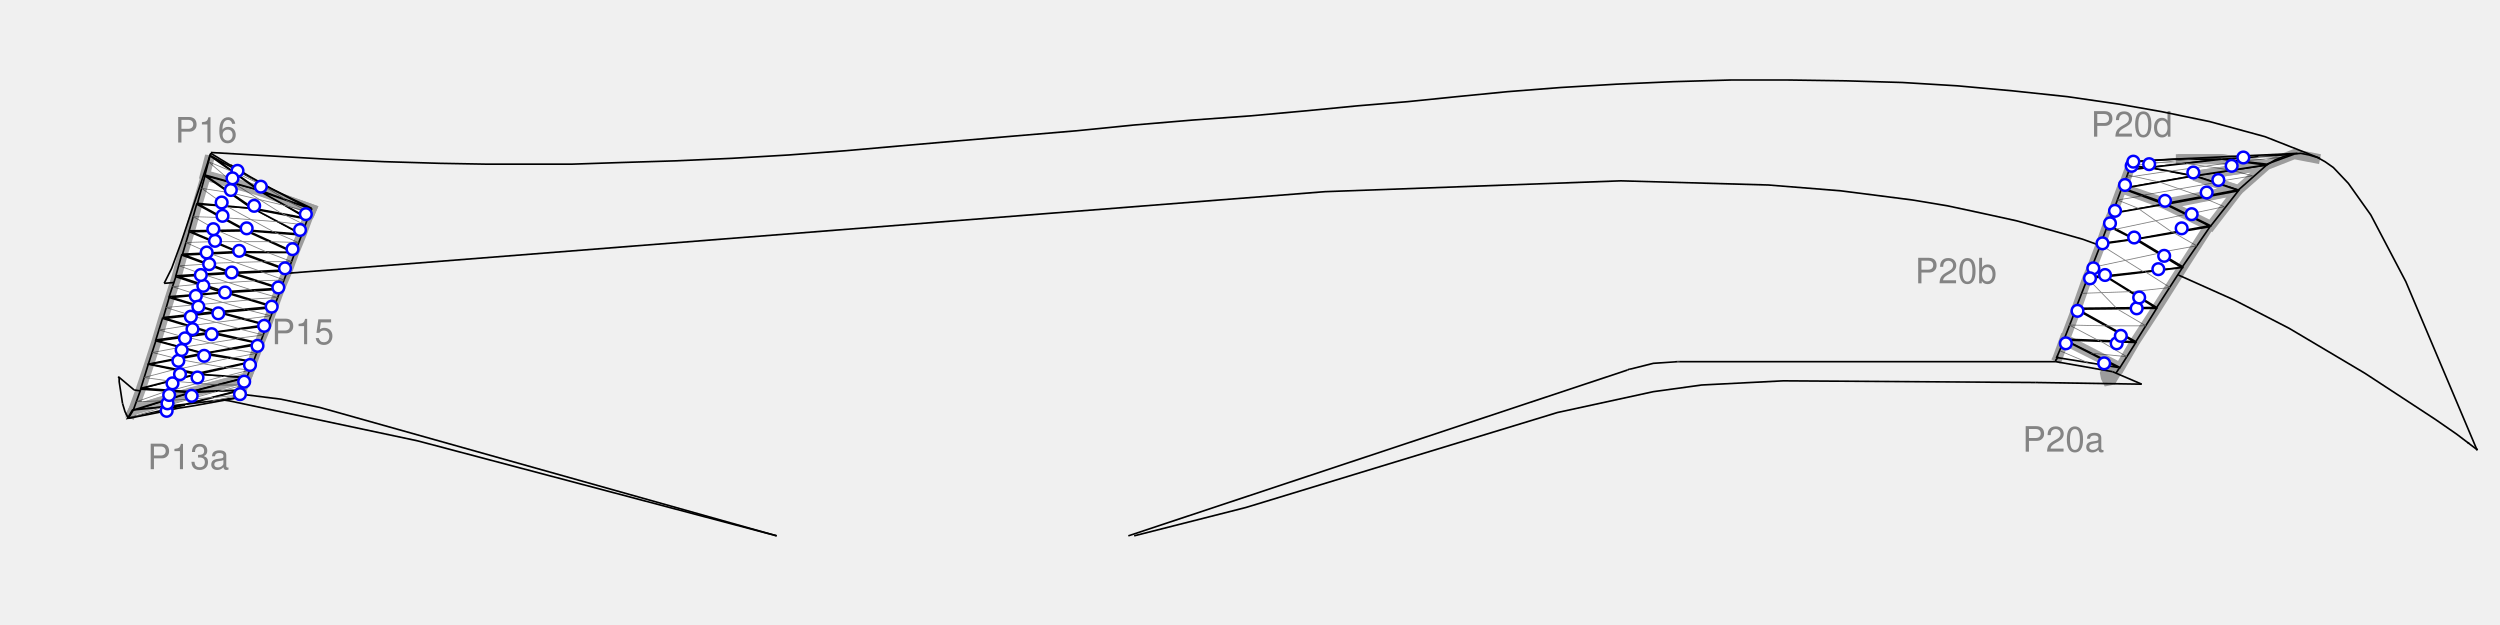
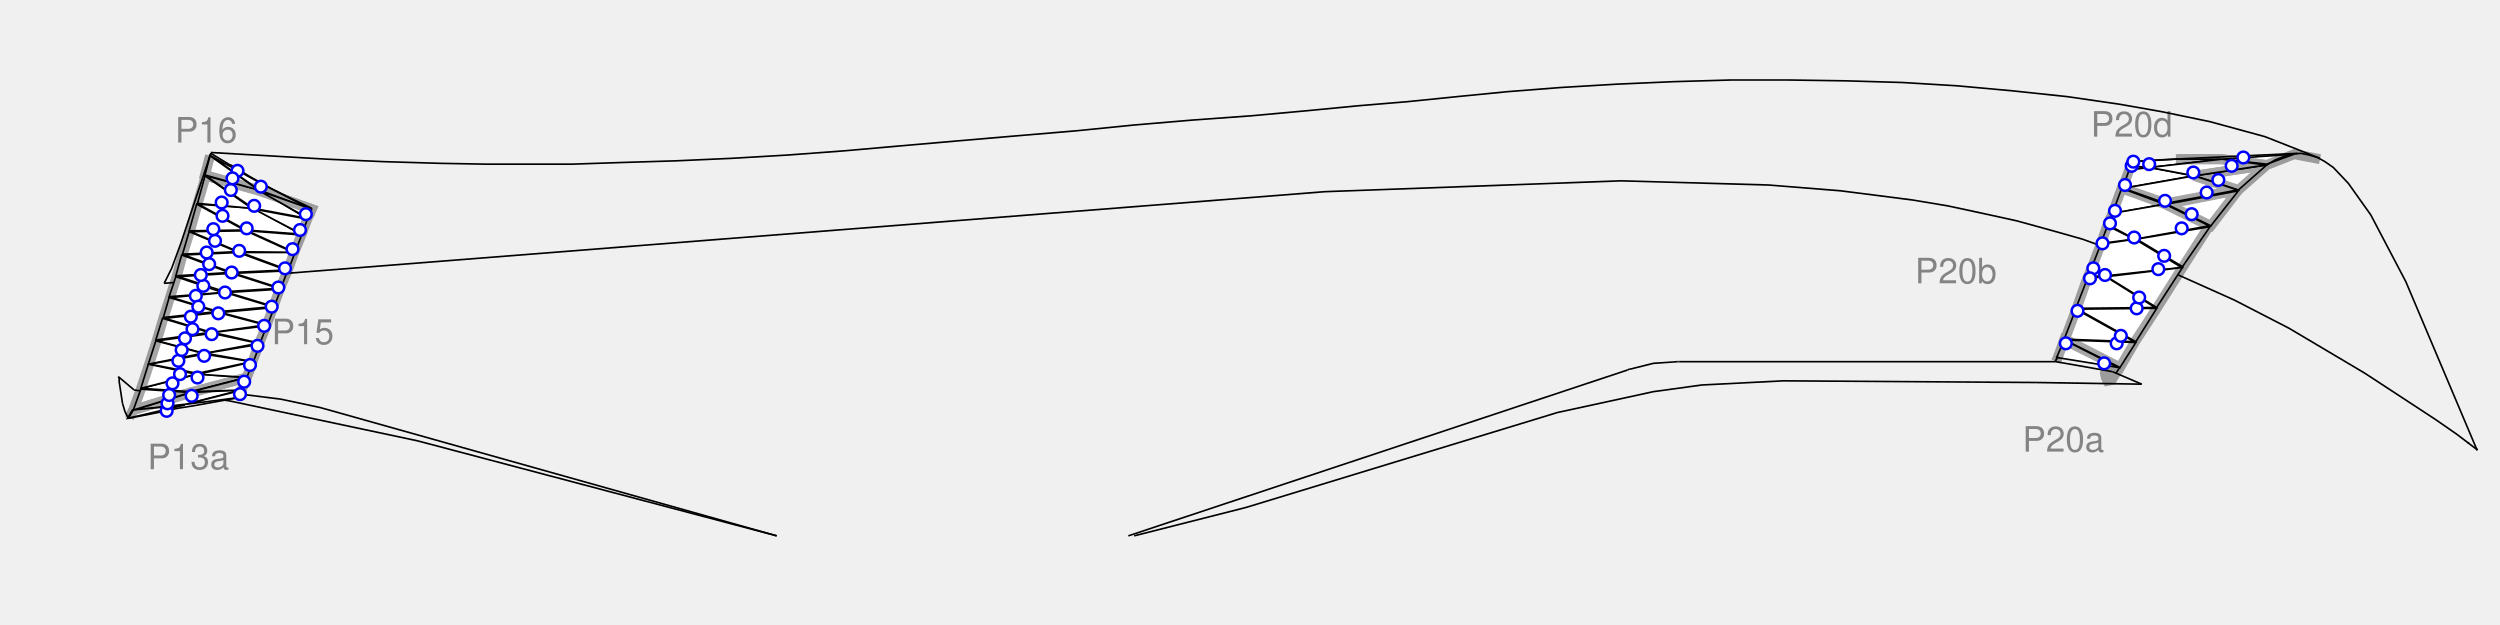
<svg xmlns="http://www.w3.org/2000/svg" version="1.1" id="regView" viewBox="0 0 3000 749" style="position: absolute; height: 100%; width: 100%; left: 0; top: 0;">
  <g>
</g>
  <g class="hover" id="panels" fill="white" stroke="black" stroke-width="2.0" stroke-dasharray="" font-family="Arial,Helvetica,sans-serif" opacity="1.00">
    <polygon id="B-19-16" class="B-19-16" points="2578,201 2557,199 2555,204" />
    <polygon id="B-20-17" class="B-20-17" points="2579,201 2555,204 2547,226 2632,211" />
    <polygon id="B-18-17" class="B-18-17" points="2611,191 2559,194 2557,199 2579,201 2665,191" />
    <polygon id="B-24-17" class="B-24-17" points="2521,292 2561,287 2529,271" />
    <polygon id="B-22-17" class="B-22-17" points="2535,256 2597,245 2546,226" />
    <polygon id="B-26-17" class="B-26-17" points="2506,332 2525,331 2510,322" />
    <polygon id="B-25-17" class="B-25-17" points="2510,321 2527,331 2618,321 2562,287 2521,293" />
    <polygon id="B-23-17" class="B-23-17" points="2651,271 2598,245 2535,256 2530,270 2562,287" />
    <polygon id="B-29-17" class="B-29-17" points="2477,407 2561,410 2491,371" />
    <polygon id="B-37-0" class="B-37-0" points="289,468 229,471 161,492 223,485" />
    <polygon id="B-24-0" class="B-24-0" points="211,331 218,306 275,327" />
    <polygon id="B-35-0" class="B-35-0" points="295,453 237,449 170,466 229,470" />
    <polygon id="B-31-0" class="B-31-0" points="310,412 254,400 189,409 245,424" />
    <polygon id="B-29-0" class="B-29-0" points="318,390 262,375 198,382 254,399" />
    <polygon id="B-19-0" class="B-19-0" points="361,281 304,250 238,245 295,276" />
    <polygon id="B-20-1" class="B-20-1" points="362,282 297,277 354,303" />
    <polygon id="B-15-0" class="B-15-0" points="373,251 313,220 253,187 311,228" />
    <polygon id="B-38-0" class="B-38-0" points="222,486 153,502 159,492" />
    <polygon id="B-36-1" class="B-36-1" points="296,453 230,470 291,468" />
    <polygon id="B-38-1" class="B-38-1" points="291,468 224,485 287,477" />
    <polygon id="B-26-0" class="B-26-0" points="267,351 203,356 211,332" />
    <polygon id="B-18-0" class="B-18-0" points="302,250 237,244 246,211" />
    <polygon id="B-22-0" class="B-22-0" points="284,302 219,305 227,278" />
    <polygon id="B-20-0" class="B-20-0" points="227,277 236,245 293,276" />
    <polygon id="B-28-0" class="B-28-0" points="259,374 196,381 203,357" />
    <polygon id="B-30-0" class="B-30-0" points="251,399 187,408 195,382" />
    <polygon id="B-32-0" class="B-32-0" points="178,437 187,409 243,424" />
    <polygon id="B-34-0" class="B-34-0" points="235,449 169,466 178,437" />
    <polygon id="B-36-0" class="B-36-0" points="160,492 169,467 228,471" />
    <polygon id="B-33-0" class="B-33-0" points="302,434 245,425 180,437 237,448" />
    <polygon id="B-21-0" class="B-21-0" points="352,303 295,277 229,278 286,302" />
    <polygon id="B-23-0" class="B-23-0" points="343,324 286,303 221,306 278,327" />
    <polygon id="B-25-0" class="B-25-0" points="214,332 270,350 334,346 278,328" />
    <polygon id="B-27-0" class="B-27-0" points="326,368 270,351 206,357 262,374" />
    <polygon id="B-17-0" class="B-17-0" points="368,262 311,228 247,211 304,250" />
    <polygon id="B-32-1" class="B-32-1" points="312,413 247,424 304,434" />
    <polygon id="B-30-1" class="B-30-1" points="320,391 256,399 312,412" />
    <polygon id="B-28-1" class="B-28-1" points="329,369 265,375 321,390" />
    <polygon id="B-34-1" class="B-34-1" points="304,434 238,449 296,453" />
    <polygon id="B-22-1" class="B-22-1" points="354,303 289,303 346,324" />
    <polygon id="B-18-1" class="B-18-1" points="369,263 305,251 362,281" />
    <polygon id="B-26-1" class="B-26-1" points="337,347 273,351 329,368" />
    <polygon id="B-24-1" class="B-24-1" points="345,325 281,328 337,346" />
    <polygon id="B-16-1" class="B-16-1" points="374,251 311,229 370,262" />
    <polygon id="B-16-0" class="B-16-0" points="246,210 252,187 310,228" />
    <polygon id="B-20-18" class="B-20-18" points="2720,198 2686,228 2634,211" />
    <polygon id="B-22-18" class="B-22-18" points="2600,245 2686,229 2653,271" />
    <polygon id="B-24-18" class="B-24-18" points="2652,272 2619,320 2564,287" />
    <polygon id="B-26-18" class="B-26-18" points="2528,332 2619,321 2588,369" />
    <polygon id="B-18-18" class="B-18-18" points="2667,191 2753,185 2720,197" />
    <polygon id="B-28-18" class="B-28-18" points="2493,371 2588,370 2563,410" />
    <polygon id="B-30-18" class="B-30-18" points="2478,408 2563,411 2544,441" />
    <polygon id="B-19-17" class="B-19-17" points="2580,201 2633,211 2719,198 2666,191" />
    <polygon id="B-31-17" class="B-31-17" points="2477,408 2468,429 2542,441" />
    <polygon id="B-27-17" class="B-27-17" points="2586,369 2527,332 2505,334 2491,370" />
    <polygon id="B-21-17" class="B-21-17" points="2685,228 2633,211 2548,226 2599,244" />
  </g>
  <g class="" id="shadowgaps" fill="none" stroke="grey" stroke-width="1.0" stroke-dasharray="" font-family="Arial,Helvetica,sans-serif" opacity="1.00">
-     <line x1="306" y1="337" x2="242" y2="341" />
-     <line x1="246" y1="330" x2="302" y2="348" />
-     <line x1="2692" y1="193" x2="2607" y2="205" />
-     <line x1="2623" y1="196" x2="2676" y2="204" />
-     <line x1="342" y1="239" x2="284" y2="203" />
-     <line x1="343" y1="235" x2="282" y2="207" />
-     <line x1="219" y1="404" x2="191" y2="396" />
-     <line x1="223" y1="391" x2="191" y2="396" />
-     <line x1="2574" y1="326" x2="2604" y2="345" />
-     <line x1="2558" y1="350" x2="2604" y2="345" />
-     <line x1="200" y1="470" x2="266" y2="452" />
-     <line x1="262" y1="462" x2="203" y2="457" />
-     <line x1="2590" y1="218" x2="2642" y2="236" />
-     <line x1="2573" y1="234" x2="2659" y2="219" />
-     <line x1="311" y1="325" x2="254" y2="305" />
-     <line x1="315" y1="314" x2="250" y2="316" />
-     <line x1="325" y1="379" x2="297" y2="372" />
-     <line x1="325" y1="379" x2="293" y2="383" />
-     <line x1="366" y1="270" x2="338" y2="256" />
-     <line x1="366" y1="270" x2="333" y2="266" />
-     <line x1="2710" y1="188" x2="2738" y2="189" />
-     <line x1="2693" y1="193" x2="2738" y2="189" />
-     <line x1="2608" y1="279" x2="2636" y2="295" />
-     <line x1="2591" y1="303" x2="2636" y2="295" />
-     <line x1="209" y1="444" x2="274" y2="430" />
-     <line x1="269" y1="441" x2="213" y2="431" />
-     <line x1="288" y1="474" x2="255" y2="481" />
-     <line x1="288" y1="474" x2="257" y2="477" />
-     <line x1="319" y1="302" x2="262" y2="277" />
-     <line x1="323" y1="290" x2="258" y2="290" />
-     <line x1="2541" y1="240" x2="2566" y2="250" />
-     <line x1="2541" y1="240" x2="2571" y2="235" />
-     <line x1="222" y1="404" x2="278" y2="418" />
-     <line x1="217" y1="417" x2="282" y2="407" />
-     <line x1="2643" y1="237" x2="2669" y2="248" />
-     <line x1="2626" y1="257" x2="2669" y2="248" />
-     <line x1="333" y1="357" x2="305" y2="349" />
-     <line x1="333" y1="357" x2="301" y2="359" />
-     <line x1="372" y1="255" x2="343" y2="240" />
-     <line x1="372" y1="255" x2="340" y2="246" />
-     <line x1="293" y1="462" x2="261" y2="470" />
-     <line x1="293" y1="462" x2="263" y2="462" />
-     <line x1="2605" y1="205" x2="2551" y2="213" />
-     <line x1="2677" y1="204" x2="2703" y2="211" />
-     <line x1="2660" y1="218" x2="2703" y2="211" />
-     <line x1="341" y1="336" x2="313" y2="326" />
-     <line x1="341" y1="336" x2="309" y2="337" />
-     <line x1="228" y1="378" x2="199" y2="369" />
-     <line x1="231" y1="366" x2="199" y2="369" />
-     <line x1="274" y1="231" x2="242" y2="226" />
-     <line x1="270" y1="246" x2="242" y2="226" />
-     <line x1="2505" y1="435" x2="2472" y2="421" />
-     <line x1="2510" y1="424" x2="2509" y2="424" />
-     <line x1="300" y1="444" x2="271" y2="441" />
-     <line x1="300" y1="444" x2="268" y2="452" />
-     <line x1="188" y1="495" x2="156" y2="501" />
-     <line x1="191" y1="490" x2="156" y2="501" />
-     <line x1="2483" y1="390" x2="2519" y2="409" />
-     <line x1="2483" y1="390" x2="2526" y2="391" />
-     <line x1="235" y1="353" x2="207" y2="344" />
-     <line x1="239" y1="341" x2="207" y2="344" />
-     <line x1="281" y1="207" x2="250" y2="194" />
-     <line x1="278" y1="218" x2="250" y2="194" />
-     <line x1="194" y1="481" x2="164" y2="482" />
-     <line x1="198" y1="470" x2="164" y2="482" />
-     <line x1="226" y1="391" x2="290" y2="383" />
-     <line x1="286" y1="394" x2="230" y2="379" />
-     <line x1="271" y1="247" x2="328" y2="278" />
-     <line x1="266" y1="261" x2="332" y2="266" />
-     <line x1="2498" y1="352" x2="2556" y2="350" />
-     <line x1="247" y1="317" x2="215" y2="319" />
-     <line x1="243" y1="329" x2="215" y2="319" />
-     <line x1="350" y1="314" x2="321" y2="303" />
-     <line x1="350" y1="314" x2="317" y2="314" />
-     <line x1="202" y1="457" x2="173" y2="453" />
-     <line x1="207" y1="444" x2="173" y2="453" />
-     <line x1="308" y1="424" x2="279" y2="419" />
-     <line x1="308" y1="424" x2="276" y2="430" />
-     <line x1="2511" y1="424" x2="2552" y2="428" />
-     <line x1="2520" y1="409" x2="2552" y2="428" />
-     <line x1="2541" y1="371" x2="2575" y2="391" />
-     <line x1="2527" y1="391" x2="2575" y2="391" />
-     <line x1="255" y1="290" x2="223" y2="291" />
-     <line x1="252" y1="304" x2="223" y2="291" />
-     <line x1="358" y1="291" x2="330" y2="279" />
-     <line x1="358" y1="291" x2="325" y2="290" />
-     <line x1="238" y1="354" x2="294" y2="371" />
-     <line x1="234" y1="366" x2="298" y2="360" />
-     <line x1="275" y1="231" x2="339" y2="246" />
-     <line x1="336" y1="255" x2="279" y2="219" />
-     <line x1="211" y1="430" x2="183" y2="423" />
-     <line x1="215" y1="417" x2="183" y2="423" />
-     <line x1="316" y1="402" x2="288" y2="395" />
-     <line x1="316" y1="402" x2="284" y2="406" />
-     <line x1="256" y1="477" x2="195" y2="481" />
-     <line x1="259" y1="470" x2="192" y2="489" />
-     <line x1="265" y1="261" x2="232" y2="260" />
-     <line x1="260" y1="276" x2="232" y2="260" />
-     <line x1="2559" y1="194" x2="2622" y2="196" />
-     <line x1="2638" y1="190" x2="2557" y2="199" />
-     <line x1="2538" y1="275" x2="2527" y2="277" />
-     <line x1="2539" y1="369" x2="2505" y2="334" />
-     <line x1="2590" y1="304" x2="2510" y2="321" />
-     <line x1="2572" y1="326" x2="2521" y2="294" />
-     <line x1="2607" y1="279" x2="2567" y2="251" />
-     <line x1="2624" y1="257" x2="2539" y2="275" />
-     <line x1="2589" y1="218" x2="2553" y2="210" />
-   </g>
+ </g>
  <g class="" id="access" fill="none" stroke="black" stroke-width="3.0" stroke-dasharray="" font-family="Arial,Helvetica,sans-serif" opacity="1.00">
</g>
  <g class="" id="gutt" fill="none" stroke="black" stroke-width="1.5" stroke-dasharray="4,3" font-family="Arial,Helvetica,sans-serif" opacity="1.00">
</g>
  <g class="" id="silhou" fill="none" stroke="black" stroke-width="2.0" stroke-dasharray="" font-family="Arial,Helvetica,sans-serif" opacity="1.00">
    <polyline points="2973,540 2972,539" />
    <polyline points="2784,190 2718,164 2652,146 2594,134 2543,125 2481,116 2415,109 2349,103 2283,99 2215,97 2146,96 2077,96 2008,98 1940,101 1873,105 1809,110 1748,116 1689,122 1629,127 1567,133 1501,139 1432,144 1361,150 1291,157 1220,163 1150,169 1081,175 1013,181 946,186 878,190 811,193 746,195 686,197 630,197 584,197 528,196 461,194 392,191 323,187 253,183" />
    <polyline points="2544,441 2543,442 2539,448" />
    <polyline points="291,468 287,477" />
    <polyline points="289,473 291,468" />
    <polyline points="2570,461 2535,446" />
    <polyline points="2535,446 2467,434" />
    <polyline points="2614,330 2681,360 2747,394 2838,448 2922,503 2948,521 2973,540" />
    <polyline points="344,328 1590,230 1945,217 2122,222 2209,229 2295,240 2337,247 2379,256 2420,265 2460,276 2499,287 2521,295" />
    <polyline points="2972,539 2887,338 2845,258 2818,220 2800,201 2790,194 2781,189 2771,186 2761,184 2750,185 2740,188 2730,192 2720,198" />
    <polyline points="2557,199 2559,194" />
    <polyline points="197,340 209,339" />
    <polyline points="268,480 275,481 501,529 932,643" />
    <polyline points="161,468 168,469" />
    <polyline points="154,502 150,494 147,484" />
    <polyline points="154,502 160,492" />
    <polyline points="252,187 253,185 253,184 253,184 252,186 249,196 217,292 206,322 197,340" />
    <polyline points="2467,434 2467,434" />
    <polyline points="374,250 374,250 349,238 325,226 300,212 277,198 276,198 253,184" />
    <polyline points="2757,184 2715,186 2672,188 2630,190 2629,190 2589,192 2559,194" />
    <polyline points="2961,531 2963,532" />
    <polyline points="197,340 197,340" />
    <polyline points="2467,434 2015,434" />
    <polyline points="2015,434 2014,434" />
    <polyline points="2014,434 2013,434" />
    <polyline points="1956,443 1955,443" />
    <polyline points="1955,443 1953,444" />
    <polyline points="1953,444 1354,643" />
    <polyline points="2467,434 2467,434" />
    <polyline points="2467,434 2467,434" />
    <polyline points="2467,434 2467,434" />
    <polyline points="287,477 232,487 213,490 190,495 154,502" />
    <polyline points="2469,427 2469,429 2468,431 2467,432 2467,433 2467,434" />
    <polyline points="2443,459 2570,461" />
    <polyline points="1361,643 1495,609 1869,495 1984,470 2042,462 2140,457 2443,459" />
    <polyline points="2013,434 1984,436 1956,443" />
    <polyline points="2973,540 2972,539" />
    <polyline points="932,643 384,489 337,479 289,473" />
    <polyline points="147,484 143,458 143,454 142,452 161,468" />
    <polyline points="287,477 287,477" />
  </g>
  <g class="" id="legendBox" fill="none" stroke="black" stroke-width="2.0" stroke-dasharray="" font-family="Arial,Helvetica,sans-serif" opacity="1.00">
</g>
  <g class="" id="text" fill="black" stroke="none" stroke-width="2.0" stroke-dasharray="" font-family="Arial,Helvetica,sans-serif" opacity="1.00">
</g>
  <g class="" id="priority" fill="none" stroke="black" stroke-width="12.0" stroke-dasharray="" font-family="Arial,Helvetica,sans-serif" opacity="0.35">
    <polyline points="2559,195 2559,194 2557,199 2555,204 2547,226 2599,244 2685,228 2633,211 2719,198 2665,191 2611,191 2618,191" />
    <polyline points="2784,191 2753,185 2720,198 2634,211 2686,228 2720,198 2666,191 2613,191 2619,191" />
    <polyline points="2467,434 2467,434 2467,434 2467,434 2467,434 2467,434 2467,434 2467,434 2467,434 2467,434 2469,430 2477,408 2543,441 2534,456 2529,457 2527,453 2526,448 2527,446 2532,445 2535,446" />
    <polyline points="155,501 160,492 230,471 296,453 290,468 287,477" />
    <polyline points="370,260 372,256 374,251 310,228 246,210 252,187 252,188" />
    <polyline points="2686,228 2653,271 2600,245 2686,228" />
    <polyline points="2651,271 2619,321 2588,370 2562,410 2544,441 2478,407 2492,370 2505,333 2510,322 2521,293 2529,270 2535,256 2546,226 2598,245 2651,271" />
    <polyline points="204,357 212,332 219,306 228,277 237,245 247,211 311,229 374,251 369,262 362,281 353,303 345,325 336,346 328,368 320,390 311,412 303,434 296,453 228,471 160,492 169,467 179,437 188,409 196,382 204,357" />
  </g>
  <g class="" id="priorityTx" fill="black" stroke="none" stroke-width="2.0" stroke-dasharray="" font-family="Arial Black,Gadget,Helvetica,sans-serif" opacity="0.45">
    <text class="priority" x="2298" y="340" text-anchor="start" font-size="42">P20b</text>
    <text class="priority" x="2427" y="542" text-anchor="start" font-size="42">P20a</text>
    <text class="priority" x="2509" y="164" text-anchor="start" font-size="42">P20d</text>
    <text class="priority" x="210" y="171" text-anchor="start" font-size="42">P16</text>
    <text class="priority" x="326" y="413" text-anchor="start" font-size="42">P15</text>
    <text class="priority" x="177" y="563" text-anchor="start" font-size="42">P13a</text>
  </g>
  <g class="hover" id="posts" fill="white" stroke="blue" stroke-width="3.0" stroke-dasharray="" font-family="Arial,Helvetica,sans-serif" opacity="1.00">
    <circle id="P-B-18-27" class="P-B-18-27" cx="2564" cy="370" r="7" />
    <circle id="P-B-0-31-0" class="P-B-0-31-0" cx="222" cy="406" r="7" />
    <circle id="P-B-1-24" class="P-B-1-24" cx="251" cy="317" r="7" />
    <circle id="P-B-17-29" class="P-B-17-29" cx="2540" cy="412" r="7" />
    <circle id="P-B-0-37" class="P-B-0-37" cx="200" cy="493" r="7" />
    <circle id="P-B-19-26" class="P-B-19-26" cx="2567" cy="357" r="7" />
    <circle id="P-B-0-25" class="P-B-0-25" cx="244" cy="343" r="7" />
    <circle id="P-B-18-21" class="P-B-18-21" cx="2648" cy="231" r="7" />
    <circle id="P-B-1-16" class="P-B-1-16" cx="285" cy="205" r="7" />
    <circle id="P-B-18-26" class="P-B-18-26" cx="2590" cy="323" r="7" />
    <circle id="P-B-0-35" class="P-B-0-35" cx="207" cy="460" r="7" />
    <circle id="P-B-18-22" class="P-B-18-22" cx="2630" cy="257" r="7" />
    <circle id="P-B-1-22" class="P-B-1-22" cx="258" cy="289" r="7" />
    <circle id="P-B-0-29" class="P-B-0-29" cx="231" cy="395" r="7" />
    <circle id="P-B-18-24" class="P-B-18-24" cx="2597" cy="307" r="7" />
    <circle id="P-B-0-17" class="P-B-0-17" cx="277" cy="228" r="7" />
    <circle id="P-B-0-25-0" class="P-B-0-25-0" cx="241" cy="330" r="7" />
    <circle id="P-B-0-19" class="P-B-0-19" cx="267" cy="259" r="7" />
    <circle id="P-B-0-23" class="P-B-0-23" cx="248" cy="303" r="7" />
    <circle id="P-B-0-29-0" class="P-B-0-29-0" cx="229" cy="380" r="7" />
    <circle id="P-B-0-27-0" class="P-B-0-27-0" cx="235" cy="355" r="7" />
    <circle id="P-B-0-37-0" class="P-B-0-37-0" cx="201" cy="484" r="7" />
    <circle id="P-B-18-19" class="P-B-18-19" cx="2692" cy="189" r="7" />
    <circle id="P-B-0-17-0" class="P-B-0-17-0" cx="279" cy="214" r="7" />
    <circle id="P-B-0-19-0" class="P-B-0-19-0" cx="266" cy="243" r="7" />
    <circle id="P-B-18-30" class="P-B-18-30" cx="2525" cy="436" r="7" />
    <circle id="P-B-0-33-0" class="P-B-0-33-0" cx="216" cy="449" r="7" />
    <circle id="P-B-0-33" class="P-B-0-33" cx="214" cy="433" r="7" />
    <circle id="P-B-0-21" class="P-B-0-21" cx="256" cy="275" r="7" />
    <circle id="P-B-0-35-0" class="P-B-0-35-0" cx="203" cy="474" r="7" />
    <circle id="P-B-17-23-18" class="P-B-17-23-18" cx="2618" cy="274" r="7" />
    <circle id="P-B-0-31" class="P-B-0-31" cx="218" cy="420" r="7" />
    <circle id="P-B-18-20" class="P-B-18-20" cx="2678" cy="199" r="7" />
    <circle id="P-B-18-28" class="P-B-18-28" cx="2545" cy="403" r="7" />
    <circle id="P-B-0-27" class="P-B-0-27" cx="238" cy="368" r="7" />
    <circle id="P-B-19-20" class="P-B-19-20" cx="2662" cy="216" r="7" />
    <circle id="P-B-0-32" class="P-B-0-32" cx="245" cy="427" r="7" />
    <circle id="P-B-0-30" class="P-B-0-30" cx="254" cy="401" r="7" />
    <circle id="P-B-0-34" class="P-B-0-34" cx="237" cy="453" r="7" />
    <circle id="P-B-0-36" class="P-B-0-36" cx="230" cy="475" r="7" />
    <circle id="P-B-17-26" class="P-B-17-26" cx="2526" cy="330" r="7" />
    <circle id="P-B-17-24" class="P-B-17-24" cx="2561" cy="285" r="7" />
    <circle id="P-B-17-22" class="P-B-17-22" cx="2598" cy="241" r="7" />
    <circle id="P-B-17-20" class="P-B-17-20" cx="2632" cy="207" r="7" />
    <circle id="P-B-17-19" class="P-B-17-19" cx="2579" cy="197" r="7" />
    <circle id="P-B-0-20" class="P-B-0-20" cx="296" cy="274" r="7" />
    <circle id="P-B-0-22" class="P-B-0-22" cx="287" cy="301" r="7" />
    <circle id="P-B-0-26" class="P-B-0-26" cx="270" cy="351" r="7" />
    <circle id="P-B-0-28" class="P-B-0-28" cx="262" cy="376" r="7" />
    <circle id="P-B-0-24" class="P-B-0-24" cx="278" cy="327" r="7" />
    <circle id="P-B-0-18" class="P-B-0-18" cx="305" cy="247" r="7" />
    <circle id="P-B-0-16" class="P-B-0-16" cx="313" cy="224" r="7" />
    <circle id="P-B-1-17" class="P-B-1-17" cx="367" cy="257" r="7" />
    <circle id="P-B-1-23" class="P-B-1-23" cx="342" cy="322" r="7" />
    <circle id="P-B-1-25" class="P-B-1-25" cx="334" cy="345" r="7" />
    <circle id="P-B-1-21" class="P-B-1-21" cx="351" cy="299" r="7" />
    <circle id="P-B-1-19" class="P-B-1-19" cx="360" cy="276" r="7" />
    <circle id="P-B-17-21" class="P-B-17-21" cx="2550" cy="222" r="7" />
    <circle id="P-B-17-30" class="P-B-17-30" cx="2479" cy="412" r="7" />
    <circle id="P-B-18-25" class="P-B-18-25" cx="2512" cy="322" r="7" />
    <circle id="P-B-17-25" class="P-B-17-25" cx="2523" cy="292" r="7" />
    <circle id="P-B-17-27" class="P-B-17-27" cx="2508" cy="334" r="7" />
    <circle id="P-B-18-23" class="P-B-18-23" cx="2532" cy="268" r="7" />
    <circle id="P-B-17-23" class="P-B-17-23" cx="2538" cy="253" r="7" />
    <circle id="P-B-16-19-17" class="P-B-16-19-17" cx="2558" cy="199" r="7" />
    <circle id="P-B-16-19" class="P-B-16-19" cx="2560" cy="194" r="7" />
    <circle id="P-B-1-27" class="P-B-1-27" cx="326" cy="368" r="7" />
    <circle id="P-B-17-28" class="P-B-17-28" cx="2493" cy="373" r="7" />
    <circle id="P-B-1-29" class="P-B-1-29" cx="317" cy="391" r="7" />
    <circle id="P-B-1-31" class="P-B-1-31" cx="309" cy="415" r="7" />
    <circle id="P-B-1-37" class="P-B-1-37" cx="288" cy="473" r="7" />
    <circle id="P-B-1-35" class="P-B-1-35" cx="293" cy="458" r="7" />
    <circle id="P-B-1-33" class="P-B-1-33" cx="300" cy="438" r="7" />
  </g>
  <g class="hover" id="postsM" fill="white" stroke="green" stroke-width="5.0" stroke-dasharray="" font-family="Arial,Helvetica,sans-serif" opacity="1.00">
</g>
  <g class="hover" id="postsL" fill="white" stroke="red" stroke-width="5.0" stroke-dasharray="" font-family="Arial,Helvetica,sans-serif" opacity="1.00">
</g>
  <polygon id="highlightPolygon" class="highlightPolygon" points="1,1 3,8 1,8 2,6" visibility="hidden" fill="none" opacity="0.35" stroke="yellow" stroke-width="10" />
  <rect id="tooltipBg" class="tooltipBg" x="0" y="0" rx="9" ry="9" width="55" height="17" visibility="hidden" />
  <text id="tooltipTx" class="tooltipTx" x="0" y="0" visibility="hidden">Tooltip</text>
</svg>
